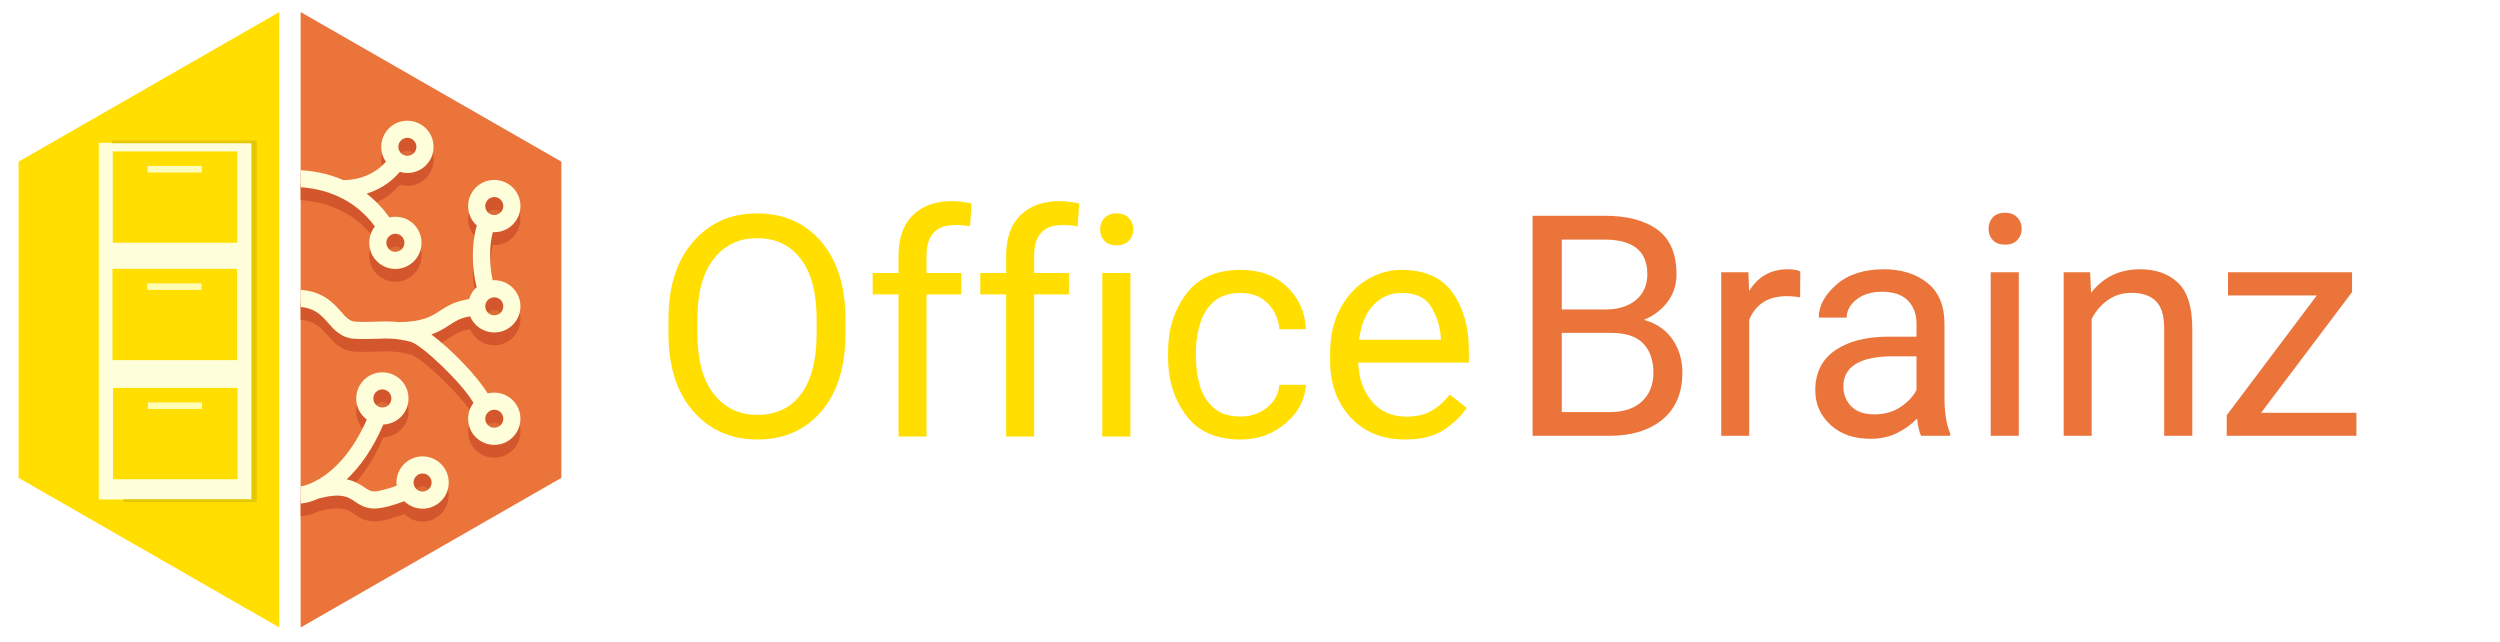
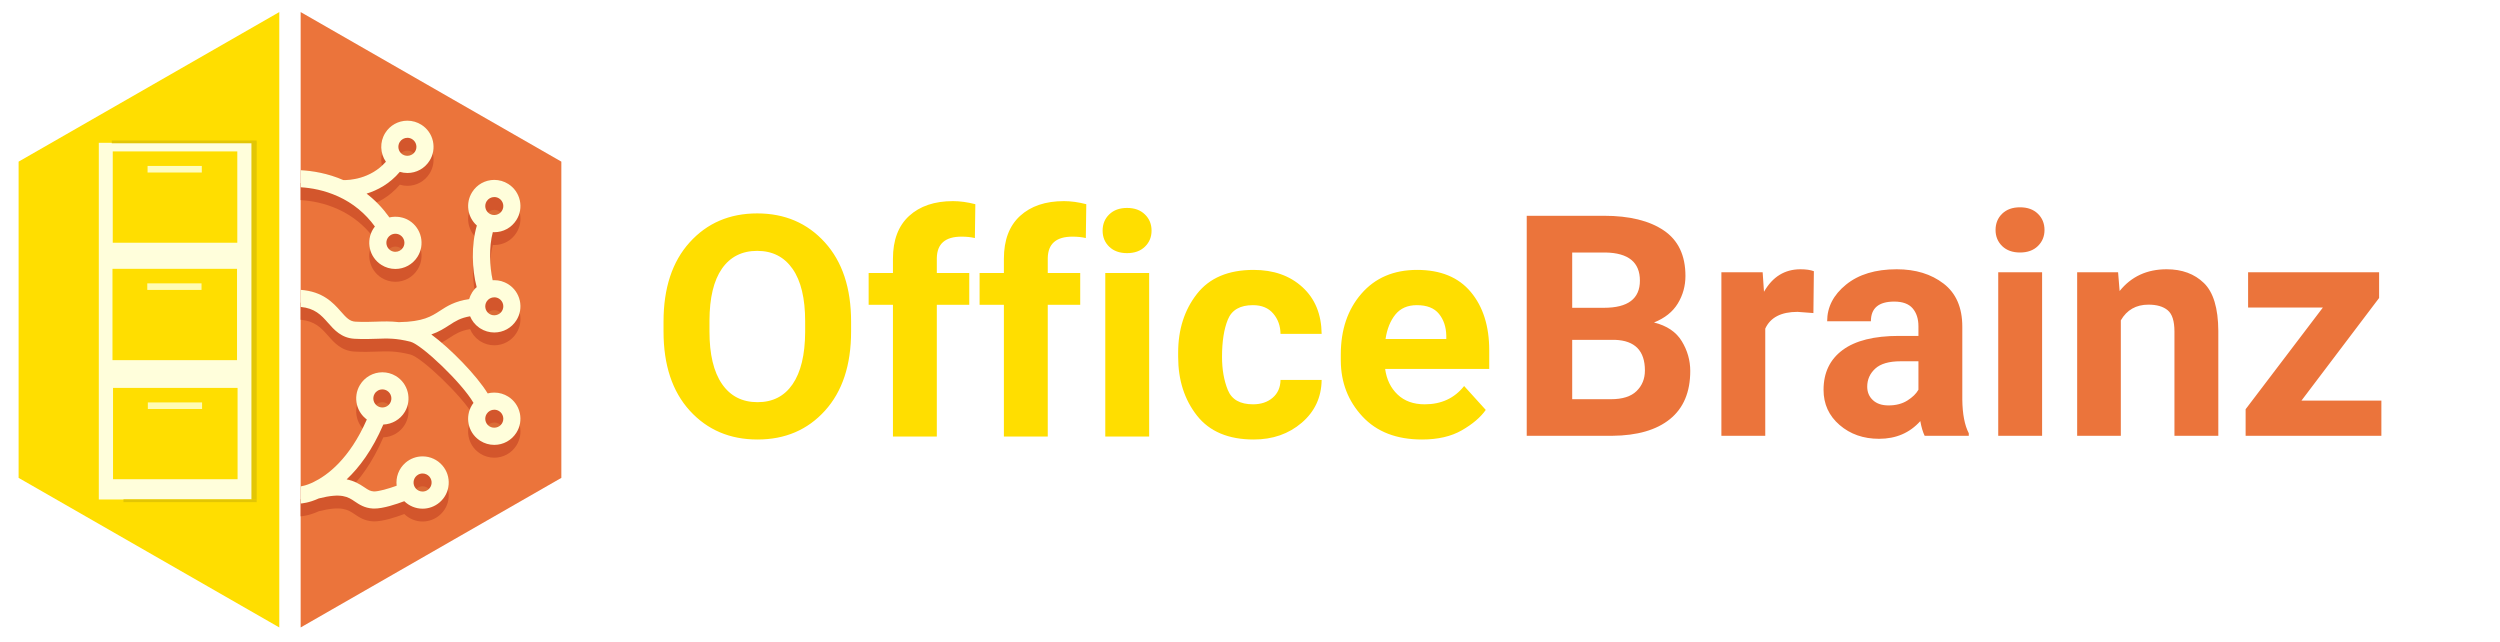
<svg xmlns="http://www.w3.org/2000/svg" version="1.1" id="Layer_1" x="0px" y="0px" width="585px" height="150px" viewBox="0 0 585 150" enable-background="new 0 0 585 150" xml:space="preserve">
  <defs id="defs3586" />
  <g id="g3484" />
  <g id="layer1" />
-   <polygon points="131.354,111.823 131.354,37.823 70.354,2.823 70.354,146.823 " id="polygon3512" style="fill:#eb743b" />
-   <polygon points="4.354,111.823 65.354,146.823 65.354,2.823 4.354,37.823 " id="polygon3514" style="fill:#ffde00;fill-opacity:1" />
+   <polygon points="70.354,2.823 70.354,146.823 131.354,111.823 131.354,37.823 " id="polygon3512" style="fill:#eb743b" />
+   <polygon points="65.354,2.823 4.354,37.823 4.354,111.823 65.354,146.823 " id="polygon3514" style="fill:#ffde00;fill-opacity:1" />
  <g style="opacity:0.07" id="g3518">
    <path id="path3520" d="m 87.656,94.557 c 0.386,-0.645 1.066,-1.03 1.819,-1.03 0.378,0 0.752,0.104 1.078,0.297 1,0.601 1.331,1.899 0.735,2.898 -0.385,0.646 -1.064,1.032 -1.817,1.032 -0.379,0 -0.755,-0.104 -1.084,-0.301 -0.483,-0.288 -0.826,-0.748 -0.964,-1.294 -0.138,-0.549 -0.055,-1.117 0.233,-1.602 z m 12.603,22.362 c -0.49,0.421 -1.018,0.509 -1.373,0.509 -0.621,0 -1.207,-0.269 -1.608,-0.734 -0.758,-0.885 -0.654,-2.222 0.231,-2.981 0.492,-0.423 1.018,-0.512 1.373,-0.512 0.617,0 1.201,0.269 1.605,0.74 0.368,0.43 0.547,0.976 0.504,1.538 -0.043,0.562 -0.302,1.072 -0.732,1.44 z" />
    <path id="path3522" d="m 79.355,48.434 c 0.07,0.019 0.142,0.034 0.212,0.046 -0.072,-0.012 -0.142,-0.028 -0.212,-0.046 z" />
    <path id="path3524" d="m 90.734,58.08 c 0.169,-0.267 0.395,-0.49 0.673,-0.661 0.335,-0.207 0.722,-0.316 1.121,-0.316 0.4,0 0.79,0.112 1.122,0.321 0.987,0.627 1.283,1.936 0.66,2.919 -0.392,0.618 -1.063,0.988 -1.795,0.988 -0.397,0 -0.785,-0.113 -1.124,-0.327 -0.984,-0.624 -1.278,-1.937 -0.657,-2.924 z m 6.379,-20.187 c -0.6,0.951 -1.938,1.271 -2.912,0.653 l -0.096,-0.063 c -0.914,-0.647 -1.161,-1.897 -0.558,-2.851 0.386,-0.613 1.053,-0.98 1.784,-0.98 0.397,0 0.787,0.113 1.124,0.326 0.479,0.304 0.813,0.775 0.937,1.33 0.123,0.546 0.026,1.107 -0.279,1.585 z" />
    <path id="path3526" d="m 113.88,49.491 c 0.388,-0.614 1.054,-0.98 1.783,-0.98 0.399,0 0.79,0.113 1.125,0.325 0.48,0.304 0.813,0.775 0.937,1.33 0.122,0.546 0.024,1.106 -0.279,1.584 -0.598,0.951 -1.938,1.272 -2.912,0.653 L 114.44,52.34 c -0.918,-0.646 -1.163,-1.896 -0.56,-2.849 z m 0,23.463 c 0.388,-0.614 1.054,-0.98 1.783,-0.98 0.399,0 0.79,0.112 1.125,0.326 0.48,0.304 0.813,0.774 0.937,1.329 0.122,0.546 0.024,1.107 -0.279,1.585 -0.598,0.95 -1.938,1.271 -2.912,0.652 l -0.094,-0.063 c -0.918,-0.646 -1.163,-1.896 -0.56,-2.849 z m 0,26.303 c 0.388,-0.613 1.054,-0.979 1.783,-0.979 0.399,0 0.79,0.112 1.125,0.325 0.48,0.304 0.813,0.775 0.937,1.33 0.122,0.547 0.024,1.106 -0.279,1.584 -0.598,0.951 -1.938,1.271 -2.912,0.653 l -0.094,-0.063 c -0.918,-0.647 -1.163,-1.896 -0.56,-2.85 z" />
    <path id="path3528" d="m 103.53,108.927 c -1.165,-1.36 -2.858,-2.139 -4.648,-2.139 -1.459,0 -2.875,0.525 -3.983,1.477 -1.612,1.383 -2.326,3.429 -2.087,5.397 -1.948,0.7 -4.258,1.365 -5.328,1.332 -0.821,-0.044 -1.302,-0.346 -2.224,-0.972 -1.172,-0.795 -2.418,-1.512 -4.148,-1.847 2.936,-2.761 6.009,-6.83 8.584,-12.834 2.061,-0.076 3.976,-1.193 5.038,-2.972 1.725,-2.896 0.773,-6.659 -2.124,-8.394 -0.949,-0.565 -2.032,-0.864 -3.134,-0.864 -2.146,0 -4.161,1.144 -5.261,2.986 -0.838,1.405 -1.079,3.05 -0.678,4.636 0.351,1.393 1.16,2.59 2.302,3.429 -4.053,9.218 -9.219,13.081 -12.565,14.685 -0.128,0.045 -0.248,0.101 -0.36,0.168 -1.187,0.531 -2.05,0.704 -2.559,0.808 l 0,4 c 0.275,-0.03 1.885,-0.118 4.247,-1.192 5.348,-1.357 6.839,-0.354 8.407,0.709 1.021,0.692 2.291,1.554 4.263,1.656 0.1,0.005 0.204,0.008 0.309,0.008 2.109,0 5.172,-1.022 7.021,-1.723 1.144,1.116 2.676,1.75 4.285,1.75 l 0,0 c 1.461,0 2.876,-0.524 3.983,-1.476 1.24,-1.062 1.993,-2.546 2.118,-4.176 0.124,-1.631 -0.393,-3.214 -1.458,-4.452 z M 87.656,92.151 c 0.386,-0.645 1.066,-1.03 1.819,-1.03 0.378,0 0.752,0.104 1.078,0.297 1,0.601 1.331,1.899 0.735,2.898 -0.385,0.646 -1.064,1.032 -1.817,1.032 -0.379,0 -0.755,-0.104 -1.084,-0.301 -0.483,-0.288 -0.826,-0.748 -0.964,-1.294 -0.138,-0.548 -0.055,-1.116 0.233,-1.602 z m 12.603,22.363 c -0.49,0.421 -1.018,0.509 -1.373,0.509 -0.621,0 -1.207,-0.269 -1.608,-0.734 -0.758,-0.885 -0.654,-2.222 0.231,-2.981 0.492,-0.423 1.018,-0.512 1.373,-0.512 0.617,0 1.201,0.269 1.605,0.74 0.368,0.43 0.547,0.976 0.504,1.538 -0.043,0.562 -0.302,1.072 -0.732,1.44 z" />
    <path id="path3530" d="m 79.355,46.028 c 0.07,0.019 0.142,0.034 0.212,0.046 -0.072,-0.011 -0.142,-0.027 -0.212,-0.046 z" />
    <path id="path3532" d="m 101.305,33.027 c -0.357,-1.599 -1.317,-2.964 -2.708,-3.844 -0.98,-0.617 -2.109,-0.944 -3.265,-0.944 -2.117,0 -4.053,1.066 -5.174,2.85 -1.354,2.138 -1.218,4.799 0.144,6.759 -3.646,4.124 -8.706,4.313 -9.942,4.293 -3.692,-1.604 -7.234,-2.164 -10.005,-2.317 l 0,3.996 c 2.441,0.144 5.553,0.686 8.748,2.136 0.005,0.002 0.01,0.002 0.015,0.005 3.445,1.563 6.334,3.928 8.607,7.041 -0.136,0.173 -0.265,0.352 -0.382,0.538 -1.796,2.854 -0.942,6.644 1.903,8.444 0.98,0.622 2.111,0.951 3.27,0.951 2.113,0 4.051,-1.065 5.183,-2.852 1.806,-2.851 0.951,-6.642 -1.908,-8.453 -1.384,-0.871 -3.092,-1.113 -4.667,-0.755 -1.538,-2.154 -3.323,-4.017 -5.345,-5.566 2.517,-0.778 5.401,-2.269 7.78,-5.096 0.572,0.172 1.166,0.267 1.77,0.267 2.116,0 4.051,-1.068 5.172,-2.849 0.874,-1.375 1.16,-3.009 0.804,-4.604 z M 90.734,55.675 c 0.169,-0.267 0.395,-0.49 0.673,-0.661 0.335,-0.207 0.722,-0.316 1.121,-0.316 0.4,0 0.79,0.112 1.122,0.321 0.987,0.627 1.283,1.936 0.66,2.919 -0.392,0.618 -1.063,0.988 -1.795,0.988 -0.397,0 -0.785,-0.113 -1.124,-0.327 -0.984,-0.624 -1.278,-1.937 -0.657,-2.924 z m 6.379,-20.188 c -0.6,0.951 -1.938,1.271 -2.912,0.653 l -0.096,-0.063 c -0.914,-0.647 -1.161,-1.897 -0.558,-2.851 0.386,-0.613 1.053,-0.98 1.784,-0.98 0.397,0 0.787,0.113 1.124,0.326 0.479,0.304 0.813,0.775 0.937,1.33 0.123,0.547 0.026,1.108 -0.279,1.585 z" />
    <path id="path3534" d="m 110,74.011 c 0.425,1.035 1.136,1.962 2.109,2.649 0.072,0.052 0.151,0.105 0.283,0.191 0.981,0.621 2.11,0.949 3.268,0.949 2.116,0 4.052,-1.068 5.173,-2.849 0.875,-1.375 1.16,-3.01 0.805,-4.604 -0.358,-1.598 -1.318,-2.964 -2.709,-3.844 -0.98,-0.617 -2.109,-0.944 -3.266,-0.944 -0.125,0 -0.25,0.008 -0.375,0.018 -0.71,-3.157 -0.919,-7.769 0.035,-11.265 0.112,0.011 0.225,0.024 0.337,0.024 2.116,0 4.052,-1.067 5.173,-2.849 0.875,-1.375 1.16,-3.009 0.805,-4.604 -0.358,-1.599 -1.318,-2.964 -2.709,-3.844 -0.98,-0.617 -2.109,-0.944 -3.266,-0.944 -2.114,0 -4.051,1.066 -5.173,2.85 -1.604,2.532 -1.12,5.804 1.024,7.765 0.021,0.02 0.048,0.037 0.071,0.059 -1.349,4.518 -1.146,10.324 -0.036,14.417 -0.144,0.132 -0.294,0.254 -0.426,0.399 -0.229,0.255 -0.445,0.526 -0.634,0.824 -0.318,0.502 -0.551,1.033 -0.71,1.578 -3.371,0.488 -5.198,1.671 -6.824,2.729 -2.035,1.324 -3.961,2.572 -9.636,2.665 -1.964,-0.23 -3.553,-0.177 -5.29,-0.116 -1.431,0.052 -2.91,0.106 -4.849,0.003 -1.335,-0.071 -2.104,-0.882 -3.458,-2.424 -1.803,-2.055 -4.219,-4.648 -9.369,-5.022 l 0,4 c 3.295,0.3 4.796,1.888 6.356,3.667 1.487,1.694 3.175,3.615 6.256,3.782 2.118,0.114 3.76,0.052 5.208,0.001 2.491,-0.092 4.453,-0.161 7.855,0.684 2.607,0.643 12.099,9.673 14.773,14.322 -0.108,0.142 -0.219,0.282 -0.313,0.434 -1.743,2.755 -1.026,6.385 1.619,8.251 0.072,0.052 0.151,0.104 0.283,0.191 0.981,0.621 2.11,0.948 3.268,0.948 2.116,0 4.052,-1.068 5.173,-2.849 0.875,-1.374 1.16,-3.009 0.805,-4.603 -0.358,-1.6 -1.318,-2.965 -2.709,-3.845 -0.98,-0.617 -2.109,-0.944 -3.266,-0.944 -0.528,0 -1.047,0.067 -1.543,0.195 -2.561,-4.187 -8.652,-10.455 -13.189,-13.792 1.813,-0.628 3.05,-1.435 4.212,-2.188 1.429,-0.928 2.616,-1.688 4.859,-2.065 z m 3.88,-26.925 c 0.388,-0.614 1.054,-0.98 1.783,-0.98 0.399,0 0.79,0.113 1.125,0.325 0.48,0.304 0.813,0.775 0.937,1.33 0.122,0.546 0.024,1.106 -0.279,1.584 -0.598,0.951 -1.938,1.272 -2.912,0.653 l -0.094,-0.063 c -0.918,-0.646 -1.163,-1.896 -0.56,-2.849 z m 0,23.463 c 0.388,-0.614 1.054,-0.98 1.783,-0.98 0.399,0 0.79,0.112 1.125,0.326 0.48,0.304 0.813,0.774 0.937,1.329 0.122,0.546 0.024,1.107 -0.279,1.585 -0.598,0.95 -1.938,1.271 -2.912,0.652 l -0.094,-0.063 c -0.918,-0.646 -1.163,-1.896 -0.56,-2.849 z m 0,26.303 c 0.388,-0.613 1.054,-0.979 1.783,-0.979 0.399,0 0.79,0.112 1.125,0.325 0.48,0.304 0.813,0.775 0.937,1.33 0.122,0.547 0.024,1.106 -0.279,1.584 -0.598,0.951 -1.938,1.271 -2.912,0.653 l -0.094,-0.063 c -0.918,-0.647 -1.163,-1.896 -0.56,-2.85 z" />
  </g>
  <g id="g3538">
    <path d="m 103.53,111.927 c -1.165,-1.36 -2.858,-2.139 -4.648,-2.139 -1.459,0 -2.875,0.525 -3.983,1.477 -1.612,1.383 -2.326,3.429 -2.087,5.397 -1.948,0.7 -4.258,1.365 -5.328,1.332 -0.821,-0.044 -1.302,-0.346 -2.224,-0.972 -1.172,-0.795 -2.418,-1.512 -4.148,-1.847 2.936,-2.761 6.009,-6.83 8.584,-12.834 2.061,-0.076 3.976,-1.193 5.038,-2.972 1.725,-2.896 0.773,-6.659 -2.124,-8.394 -0.949,-0.565 -2.032,-0.864 -3.134,-0.864 -2.146,0 -4.161,1.144 -5.261,2.986 -0.838,1.405 -1.079,3.05 -0.678,4.636 0.351,1.393 1.16,2.59 2.302,3.429 -4.053,9.218 -9.219,13.081 -12.565,14.685 -0.128,0.045 -0.248,0.101 -0.36,0.168 -1.187,0.531 -2.05,0.704 -2.559,0.808 l 0,4 c 0.275,-0.03 1.885,-0.118 4.247,-1.192 5.348,-1.357 6.839,-0.354 8.407,0.709 1.021,0.692 2.291,1.554 4.263,1.656 0.1,0.005 0.204,0.008 0.309,0.008 2.109,0 5.172,-1.022 7.021,-1.723 1.144,1.116 2.676,1.75 4.285,1.75 l 0,0 c 1.461,0 2.876,-0.524 3.983,-1.476 1.24,-1.062 1.993,-2.546 2.118,-4.176 0.124,-1.631 -0.393,-3.214 -1.458,-4.452 z M 87.656,95.151 c 0.386,-0.645 1.066,-1.03 1.819,-1.03 0.378,0 0.752,0.104 1.078,0.297 1,0.601 1.331,1.899 0.735,2.898 -0.385,0.646 -1.064,1.032 -1.817,1.032 -0.379,0 -0.755,-0.104 -1.084,-0.301 -0.483,-0.288 -0.826,-0.748 -0.964,-1.294 -0.138,-0.548 -0.055,-1.116 0.233,-1.602 z m 12.603,22.363 c -0.49,0.421 -1.018,0.509 -1.373,0.509 -0.621,0 -1.207,-0.269 -1.608,-0.734 -0.758,-0.885 -0.654,-2.222 0.231,-2.981 0.492,-0.423 1.018,-0.512 1.373,-0.512 0.617,0 1.201,0.269 1.605,0.74 0.368,0.43 0.547,0.976 0.504,1.538 -0.043,0.562 -0.302,1.072 -0.732,1.44 z" id="path3540" style="fill:#d3562c" />
    <path d="m 79.355,48.434 c 0.07,0.019 0.142,0.034 0.212,0.046 -0.072,-0.012 -0.142,-0.028 -0.212,-0.046 z" id="path3542" />
    <path d="m 101.305,36.031 c -0.357,-1.599 -1.317,-2.964 -2.708,-3.844 -0.98,-0.617 -2.109,-0.944 -3.265,-0.944 -2.117,0 -4.053,1.066 -5.174,2.85 -1.354,2.138 -1.218,4.799 0.144,6.759 -3.646,4.124 -8.706,4.313 -9.942,4.293 -3.692,-1.604 -7.234,-2.164 -10.005,-2.317 l 0,3.996 c 2.441,0.144 5.553,0.686 8.748,2.136 0.005,0.002 0.01,0.002 0.015,0.005 3.445,1.563 6.334,3.928 8.607,7.041 -0.136,0.173 -0.265,0.352 -0.382,0.538 -1.796,2.854 -0.942,6.644 1.903,8.444 0.98,0.622 2.111,0.951 3.27,0.951 2.113,0 4.051,-1.065 5.183,-2.852 1.806,-2.851 0.951,-6.642 -1.908,-8.453 -1.384,-0.871 -3.092,-1.113 -4.667,-0.755 -1.538,-2.154 -3.323,-4.017 -5.345,-5.566 2.517,-0.778 5.401,-2.269 7.78,-5.096 0.572,0.172 1.166,0.267 1.77,0.267 2.116,0 4.051,-1.068 5.172,-2.849 0.874,-1.375 1.16,-3.009 0.804,-4.604 z M 90.734,58.679 c 0.169,-0.267 0.395,-0.49 0.673,-0.661 0.335,-0.207 0.722,-0.316 1.121,-0.316 0.4,0 0.79,0.112 1.122,0.321 0.987,0.627 1.283,1.936 0.66,2.919 -0.392,0.618 -1.063,0.988 -1.795,0.988 -0.397,0 -0.785,-0.113 -1.124,-0.327 -0.984,-0.624 -1.278,-1.937 -0.657,-2.924 z m 6.379,-20.188 c -0.6,0.951 -1.938,1.271 -2.912,0.653 l -0.096,-0.063 c -0.914,-0.647 -1.161,-1.897 -0.558,-2.851 0.386,-0.613 1.053,-0.98 1.784,-0.98 0.397,0 0.787,0.113 1.124,0.326 0.479,0.304 0.813,0.775 0.937,1.33 0.123,0.547 0.026,1.108 -0.279,1.585 z" id="path3544" style="fill:#d3562c" />
    <path d="m 110,77.011 c 0.425,1.035 1.136,1.962 2.109,2.649 0.072,0.052 0.151,0.105 0.283,0.191 0.981,0.621 2.11,0.949 3.268,0.949 2.116,0 4.052,-1.068 5.173,-2.849 0.875,-1.375 1.16,-3.01 0.805,-4.604 -0.358,-1.598 -1.318,-2.964 -2.709,-3.844 -0.98,-0.617 -2.109,-0.944 -3.266,-0.944 -0.125,0 -0.25,0.008 -0.375,0.018 -0.71,-3.157 -0.919,-7.769 0.035,-11.265 0.112,0.011 0.225,0.024 0.337,0.024 2.116,0 4.052,-1.067 5.173,-2.849 0.875,-1.375 1.16,-3.009 0.805,-4.604 -0.358,-1.599 -1.318,-2.964 -2.709,-3.844 -0.98,-0.617 -2.109,-0.944 -3.266,-0.944 -2.114,0 -4.051,1.066 -5.173,2.85 -1.604,2.532 -1.12,5.804 1.024,7.765 0.021,0.02 0.048,0.037 0.071,0.059 -1.349,4.518 -1.146,10.324 -0.036,14.417 -0.144,0.132 -0.294,0.254 -0.426,0.399 -0.229,0.255 -0.445,0.526 -0.634,0.824 -0.318,0.502 -0.551,1.033 -0.71,1.578 -3.371,0.488 -5.198,1.671 -6.824,2.729 -2.035,1.324 -3.961,2.572 -9.636,2.665 -1.964,-0.23 -3.553,-0.177 -5.29,-0.116 -1.431,0.052 -2.91,0.106 -4.849,0.003 -1.335,-0.071 -2.104,-0.882 -3.458,-2.424 -1.803,-2.055 -4.219,-4.648 -9.369,-5.022 l 0,4 c 3.295,0.3 4.796,1.888 6.356,3.667 1.487,1.694 3.175,3.615 6.256,3.782 2.118,0.114 3.76,0.052 5.208,0.001 2.491,-0.092 4.453,-0.161 7.855,0.684 2.607,0.643 12.099,9.673 14.773,14.322 -0.108,0.142 -0.219,0.282 -0.313,0.434 -1.743,2.755 -1.026,6.385 1.619,8.251 0.072,0.052 0.151,0.104 0.283,0.191 0.981,0.621 2.11,0.948 3.268,0.948 2.116,0 4.052,-1.068 5.173,-2.849 0.875,-1.374 1.16,-3.009 0.805,-4.603 -0.358,-1.6 -1.318,-2.965 -2.709,-3.845 -0.98,-0.617 -2.109,-0.944 -3.266,-0.944 -0.528,0 -1.047,0.067 -1.543,0.195 -2.561,-4.187 -8.652,-10.455 -13.189,-13.792 1.813,-0.628 3.05,-1.435 4.212,-2.188 1.429,-0.928 2.616,-1.688 4.859,-2.065 z m 3.88,-26.925 c 0.388,-0.614 1.054,-0.98 1.783,-0.98 0.399,0 0.79,0.113 1.125,0.325 0.48,0.304 0.813,0.775 0.937,1.33 0.122,0.546 0.024,1.106 -0.279,1.584 -0.598,0.951 -1.938,1.272 -2.912,0.653 l -0.094,-0.063 c -0.918,-0.646 -1.163,-1.896 -0.56,-2.849 z m 0,23.463 c 0.388,-0.614 1.054,-0.98 1.783,-0.98 0.399,0 0.79,0.112 1.125,0.326 0.48,0.304 0.813,0.774 0.937,1.329 0.122,0.546 0.024,1.107 -0.279,1.585 -0.598,0.95 -1.938,1.271 -2.912,0.652 l -0.094,-0.063 c -0.918,-0.646 -1.163,-1.896 -0.56,-2.849 z m 0,26.303 c 0.388,-0.613 1.054,-0.979 1.783,-0.979 0.399,0 0.79,0.112 1.125,0.325 0.48,0.304 0.813,0.775 0.937,1.33 0.122,0.547 0.024,1.106 -0.279,1.584 -0.598,0.951 -1.938,1.271 -2.912,0.653 l -0.094,-0.063 c -0.918,-0.647 -1.163,-1.896 -0.56,-2.85 z" id="path3546" style="fill:#d3562c" />
  </g>
  <path style="fill:#fffedb" id="path3550" d="m 103.53,108.927 c -1.165,-1.36 -2.858,-2.139 -4.648,-2.139 -1.459,0 -2.875,0.525 -3.983,1.477 -1.612,1.383 -2.326,3.429 -2.087,5.397 -1.948,0.7 -4.258,1.365 -5.328,1.332 -0.821,-0.044 -1.302,-0.346 -2.224,-0.972 -1.172,-0.795 -2.418,-1.512 -4.148,-1.847 2.936,-2.761 6.009,-6.83 8.584,-12.834 2.061,-0.076 3.976,-1.193 5.038,-2.972 1.725,-2.896 0.773,-6.659 -2.124,-8.394 -0.949,-0.565 -2.032,-0.864 -3.134,-0.864 -2.146,0 -4.161,1.144 -5.261,2.986 -0.838,1.405 -1.079,3.05 -0.678,4.636 0.351,1.393 1.16,2.59 2.302,3.429 -4.053,9.218 -9.219,13.081 -12.565,14.685 -0.128,0.045 -0.248,0.101 -0.36,0.168 -1.187,0.531 -2.05,0.704 -2.559,0.808 l 0,4 c 0.275,-0.03 1.885,-0.118 4.247,-1.192 5.348,-1.357 6.839,-0.354 8.407,0.709 1.021,0.692 2.291,1.554 4.263,1.656 0.1,0.005 0.204,0.008 0.309,0.008 2.109,0 5.172,-1.022 7.021,-1.723 1.144,1.116 2.676,1.75 4.285,1.75 l 0,0 c 1.461,0 2.876,-0.524 3.983,-1.476 1.24,-1.062 1.993,-2.546 2.118,-4.176 0.124,-1.631 -0.393,-3.214 -1.458,-4.452 z M 87.656,92.151 c 0.386,-0.645 1.066,-1.03 1.819,-1.03 0.378,0 0.752,0.104 1.078,0.297 1,0.601 1.331,1.899 0.735,2.898 -0.385,0.646 -1.064,1.032 -1.817,1.032 -0.379,0 -0.755,-0.104 -1.084,-0.301 -0.483,-0.288 -0.826,-0.748 -0.964,-1.294 -0.138,-0.548 -0.055,-1.116 0.233,-1.602 z m 12.603,22.363 c -0.49,0.421 -1.018,0.509 -1.373,0.509 -0.621,0 -1.207,-0.269 -1.608,-0.734 -0.758,-0.885 -0.654,-2.222 0.231,-2.981 0.492,-0.423 1.018,-0.512 1.373,-0.512 0.617,0 1.201,0.269 1.605,0.74 0.368,0.43 0.547,0.976 0.504,1.538 -0.043,0.562 -0.302,1.072 -0.732,1.44 z" />
  <path style="fill:#fffedb" id="path3552" d="m 79.355,46.028 c 0.07,0.019 0.142,0.034 0.212,0.046 -0.072,-0.011 -0.142,-0.027 -0.212,-0.046 z" />
  <path style="fill:#fffedb" id="path3554" d="m 101.305,33.027 c -0.357,-1.599 -1.317,-2.964 -2.708,-3.844 -0.98,-0.617 -2.109,-0.944 -3.265,-0.944 -2.117,0 -4.053,1.066 -5.174,2.85 -1.354,2.138 -1.218,4.799 0.144,6.759 -3.646,4.124 -8.706,4.313 -9.942,4.293 -3.692,-1.604 -7.234,-2.164 -10.005,-2.317 l 0,3.996 c 2.441,0.144 5.553,0.686 8.748,2.136 0.005,0.002 0.01,0.002 0.015,0.005 3.445,1.563 6.334,3.928 8.607,7.041 -0.136,0.173 -0.265,0.352 -0.382,0.538 -1.796,2.854 -0.942,6.644 1.903,8.444 0.98,0.622 2.111,0.951 3.27,0.951 2.113,0 4.051,-1.065 5.183,-2.852 1.806,-2.851 0.951,-6.642 -1.908,-8.453 -1.384,-0.871 -3.092,-1.113 -4.667,-0.755 -1.538,-2.154 -3.323,-4.017 -5.345,-5.566 2.517,-0.778 5.401,-2.269 7.78,-5.096 0.572,0.172 1.166,0.267 1.77,0.267 2.116,0 4.051,-1.068 5.172,-2.849 0.874,-1.375 1.16,-3.009 0.804,-4.604 z M 90.734,55.675 c 0.169,-0.267 0.395,-0.49 0.673,-0.661 0.335,-0.207 0.722,-0.316 1.121,-0.316 0.4,0 0.79,0.112 1.122,0.321 0.987,0.627 1.283,1.936 0.66,2.919 -0.392,0.618 -1.063,0.988 -1.795,0.988 -0.397,0 -0.785,-0.113 -1.124,-0.327 -0.984,-0.624 -1.278,-1.937 -0.657,-2.924 z m 6.379,-20.188 c -0.6,0.951 -1.938,1.271 -2.912,0.653 l -0.096,-0.063 c -0.914,-0.647 -1.161,-1.897 -0.558,-2.851 0.386,-0.613 1.053,-0.98 1.784,-0.98 0.397,0 0.787,0.113 1.124,0.326 0.479,0.304 0.813,0.775 0.937,1.33 0.123,0.547 0.026,1.108 -0.279,1.585 z" />
  <path style="fill:#fffedb;fill-opacity:1" id="path3556" d="m 110,74.011 c 0.425,1.035 1.136,1.962 2.109,2.649 0.072,0.052 0.151,0.105 0.283,0.191 0.981,0.621 2.11,0.949 3.268,0.949 2.116,0 4.052,-1.068 5.173,-2.849 0.875,-1.375 1.16,-3.01 0.805,-4.604 -0.358,-1.598 -1.318,-2.964 -2.709,-3.844 -0.98,-0.617 -2.109,-0.944 -3.266,-0.944 -0.125,0 -0.25,0.008 -0.375,0.018 -0.71,-3.157 -0.919,-7.769 0.035,-11.265 0.112,0.011 0.225,0.024 0.337,0.024 2.116,0 4.052,-1.067 5.173,-2.849 0.875,-1.375 1.16,-3.009 0.805,-4.604 -0.358,-1.599 -1.318,-2.964 -2.709,-3.844 -0.98,-0.617 -2.109,-0.944 -3.266,-0.944 -2.114,0 -4.051,1.066 -5.173,2.85 -1.604,2.532 -1.12,5.804 1.024,7.765 0.021,0.02 0.048,0.037 0.071,0.059 -1.349,4.518 -1.146,10.324 -0.036,14.417 -0.144,0.132 -0.294,0.254 -0.426,0.399 -0.229,0.255 -0.445,0.526 -0.634,0.824 -0.318,0.502 -0.551,1.033 -0.71,1.578 -3.371,0.488 -5.198,1.671 -6.824,2.729 -2.035,1.324 -3.961,2.572 -9.636,2.665 -1.964,-0.23 -3.553,-0.177 -5.29,-0.116 -1.431,0.052 -2.91,0.106 -4.849,0.003 -1.335,-0.071 -2.104,-0.882 -3.458,-2.424 -1.803,-2.055 -4.219,-4.648 -9.369,-5.022 l 0,4 c 3.295,0.3 4.796,1.888 6.356,3.667 1.487,1.694 3.175,3.615 6.256,3.782 2.118,0.114 3.76,0.052 5.208,0.001 2.491,-0.092 4.453,-0.161 7.855,0.684 2.607,0.643 12.099,9.673 14.773,14.322 -0.108,0.142 -0.219,0.282 -0.313,0.434 -1.743,2.755 -1.026,6.385 1.619,8.251 0.072,0.052 0.151,0.104 0.283,0.191 0.981,0.621 2.11,0.948 3.268,0.948 2.116,0 4.052,-1.068 5.173,-2.849 0.875,-1.374 1.16,-3.009 0.805,-4.603 -0.358,-1.6 -1.318,-2.965 -2.709,-3.845 -0.98,-0.617 -2.109,-0.944 -3.266,-0.944 -0.528,0 -1.047,0.067 -1.543,0.195 -2.561,-4.187 -8.652,-10.455 -13.189,-13.792 1.813,-0.628 3.05,-1.435 4.212,-2.188 1.429,-0.928 2.616,-1.688 4.859,-2.065 z m 3.88,-26.925 c 0.388,-0.614 1.054,-0.98 1.783,-0.98 0.399,0 0.79,0.113 1.125,0.325 0.48,0.304 0.813,0.775 0.937,1.33 0.122,0.546 0.024,1.106 -0.279,1.584 -0.598,0.951 -1.938,1.272 -2.912,0.653 l -0.094,-0.063 c -0.918,-0.646 -1.163,-1.896 -0.56,-2.849 z m 0,23.463 c 0.388,-0.614 1.054,-0.98 1.783,-0.98 0.399,0 0.79,0.112 1.125,0.326 0.48,0.304 0.813,0.774 0.937,1.329 0.122,0.546 0.024,1.107 -0.279,1.585 -0.598,0.95 -1.938,1.271 -2.912,0.652 l -0.094,-0.063 c -0.918,-0.646 -1.163,-1.896 -0.56,-2.849 z m 0,26.303 c 0.388,-0.613 1.054,-0.979 1.783,-0.979 0.399,0 0.79,0.112 1.125,0.325 0.48,0.304 0.813,0.775 0.937,1.33 0.122,0.547 0.024,1.106 -0.279,1.584 -0.598,0.951 -1.938,1.271 -2.912,0.653 l -0.094,-0.063 c -0.918,-0.647 -1.163,-1.896 -0.56,-2.85 z" />
  <g id="layer1-1" transform="matrix(0.2535269,0,0,0.2535269,-10.38122,-27.68773)">
    <rect y="241.02" x="132.143" height="329.199" width="141.429" id="rect5065" style="fill:#fffedb;fill-opacity:1" />
    <rect transform="scale(1,-1)" y="-333.25" x="145.018" height="84.286" width="114.953" id="rect5071" style="opacity:1;fill:#ffde00;fill-opacity:1;stroke:none;stroke-opacity:1" />
    <rect y="262.376" x="177.152" height="6.061" width="50.054" id="rect5073" style="opacity:1;fill:#fffdbe;fill-opacity:1;stroke:none;stroke-opacity:1" />
    <rect style="fill:#ffde00;fill-opacity:1;stroke:none;stroke-opacity:1" id="rect5085" width="114.953" height="84.286" x="144.762" y="-441.615" transform="scale(1,-1)" />
    <rect style="fill:#fffdbf;fill-opacity:0.941;stroke:none;stroke-opacity:1" id="rect5087" width="50.054" height="6.061" x="176.896" y="370.741" />
    <rect transform="scale(1,-1)" y="-551.514" x="145.273" height="84.286" width="114.953" id="rect5091" style="fill:#ffde00;fill-opacity:1;stroke:none;stroke-opacity:1" />
    <rect y="480.64" x="177.408" height="6.061" width="50.054" id="rect5093" style="fill:#fffdbf;fill-opacity:0.941;stroke:none;stroke-opacity:1" />
    <rect style="fill:#e3c604;fill-opacity:1" id="rect5552" width="133.735" height="2.545" x="144.105" y="238.904" />
    <rect transform="matrix(0,1,-1,0,0,0)" y="-277.873" x="240.869" height="4.861" width="329.464" id="rect5554" style="fill:#e3c604;fill-opacity:1" />
    <rect y="570.139" x="154.914" height="2.545" width="122.925" id="rect5556" style="fill:#e3c604;fill-opacity:1" />
  </g>
-   <text xml:space="preserve" style="font-style:normal;font-variant:normal;font-weight:normal;font-stretch:normal;font-size:72.436px;line-height:125%;font-family:Roboto;-inkscape-font-specification:Roboto;letter-spacing:0px;word-spacing:0px;fill:#ffde00;fill-opacity:1;stroke:none;stroke-width:1px;stroke-linecap:butt;stroke-linejoin:miter;stroke-opacity:1;image-rendering:auto" x="152.217" y="102.137" id="text4505">
+   <text xml:space="preserve" style="font-style:normal;font-variant:normal;font-weight:bold;font-stretch:normal;font-size:72.436px;line-height:125%;font-family:Roboto;-inkscape-font-specification:'Roboto Bold';letter-spacing:0px;word-spacing:0px;fill:#ffde00;fill-opacity:1;stroke:none;stroke-width:1px;stroke-linecap:butt;stroke-linejoin:miter;stroke-opacity:1;image-rendering:auto;" x="152.217" y="102.137" id="text4505">
    <tspan x="152.217" y="102.137" id="tspan4507">
-       <tspan x="152.217" y="102.137" style="font-style:normal;font-variant:normal;font-weight:normal;font-stretch:normal;font-family:Roboto;-inkscape-font-specification:Roboto;fill:#ffde00;fill-opacity:1" id="tspan4509">Office</tspan>
+       <tspan x="152.217" y="102.137" style="font-style:normal;font-variant:normal;font-weight:bold;font-stretch:normal;font-family:Roboto;-inkscape-font-specification:'Roboto Bold';fill:#ffde00;fill-opacity:1;" id="tspan4509">Office</tspan>
    </tspan>
  </text>
-   <text xml:space="preserve" style="font-style:normal;font-variant:normal;font-weight:normal;font-stretch:normal;font-size:72.425px;line-height:125%;font-family:Roboto;-inkscape-font-specification:Roboto;letter-spacing:0px;word-spacing:0px;fill:#eb743b;fill-opacity:1;stroke:none;stroke-width:1px;stroke-linecap:butt;stroke-linejoin:miter;stroke-opacity:1" x="352.66" y="101.976" id="text4511">
+   <text xml:space="preserve" style="font-style:normal;font-variant:normal;font-weight:bold;font-stretch:normal;font-size:72.425px;line-height:125%;font-family:Roboto;-inkscape-font-specification:'Roboto Bold';letter-spacing:0px;word-spacing:0px;fill:#eb743b;fill-opacity:1;stroke:none;stroke-width:1px;stroke-linecap:butt;stroke-linejoin:miter;stroke-opacity:1;" x="352.66" y="101.976" id="text4511">
    <tspan x="352.66" y="101.976" id="tspan4513">
-       <tspan x="352.66" y="101.976" style="font-style:normal;font-variant:normal;font-weight:normal;font-stretch:normal;font-size:72.425px;font-family:Roboto;-inkscape-font-specification:Roboto;fill:#eb743b;fill-opacity:1" id="tspan4515">Brainz</tspan>
+       <tspan x="352.66" y="101.976" style="font-style:normal;font-variant:normal;font-weight:bold;font-stretch:normal;font-size:72.425px;font-family:Roboto;-inkscape-font-specification:'Roboto Bold';fill:#eb743b;fill-opacity:1;" id="tspan4515">Brainz</tspan>
    </tspan>
  </text>
</svg>
